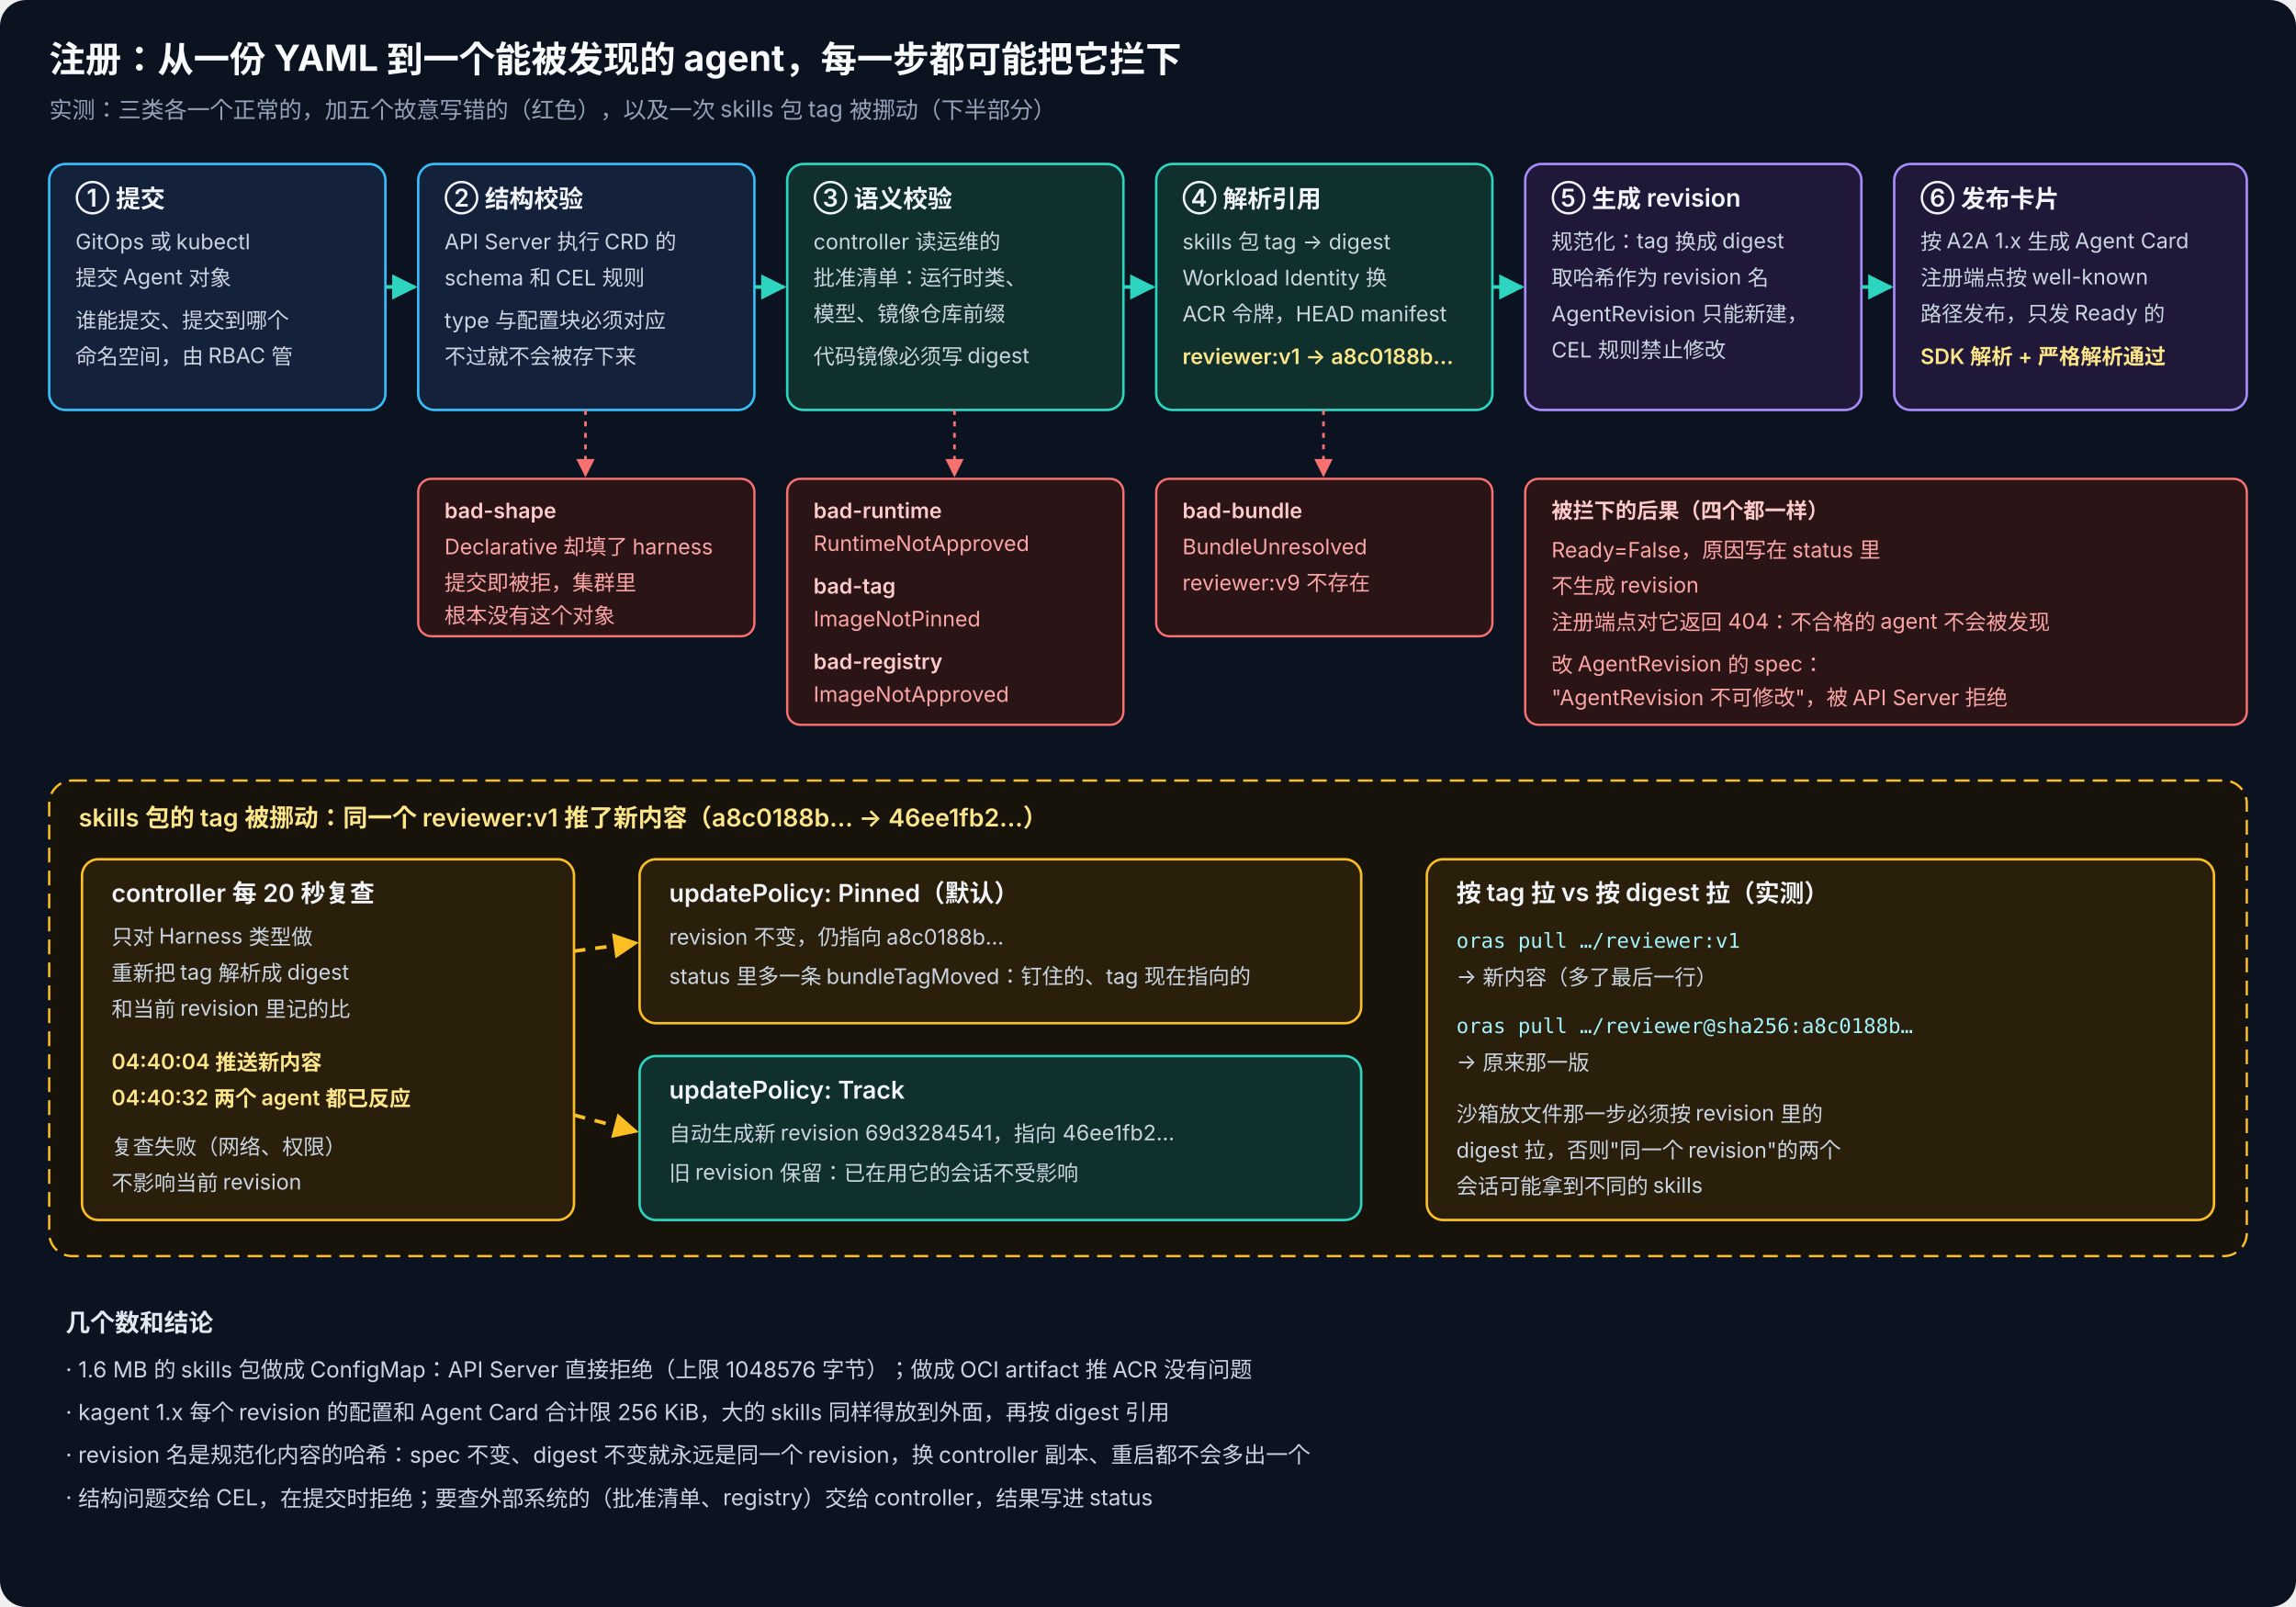
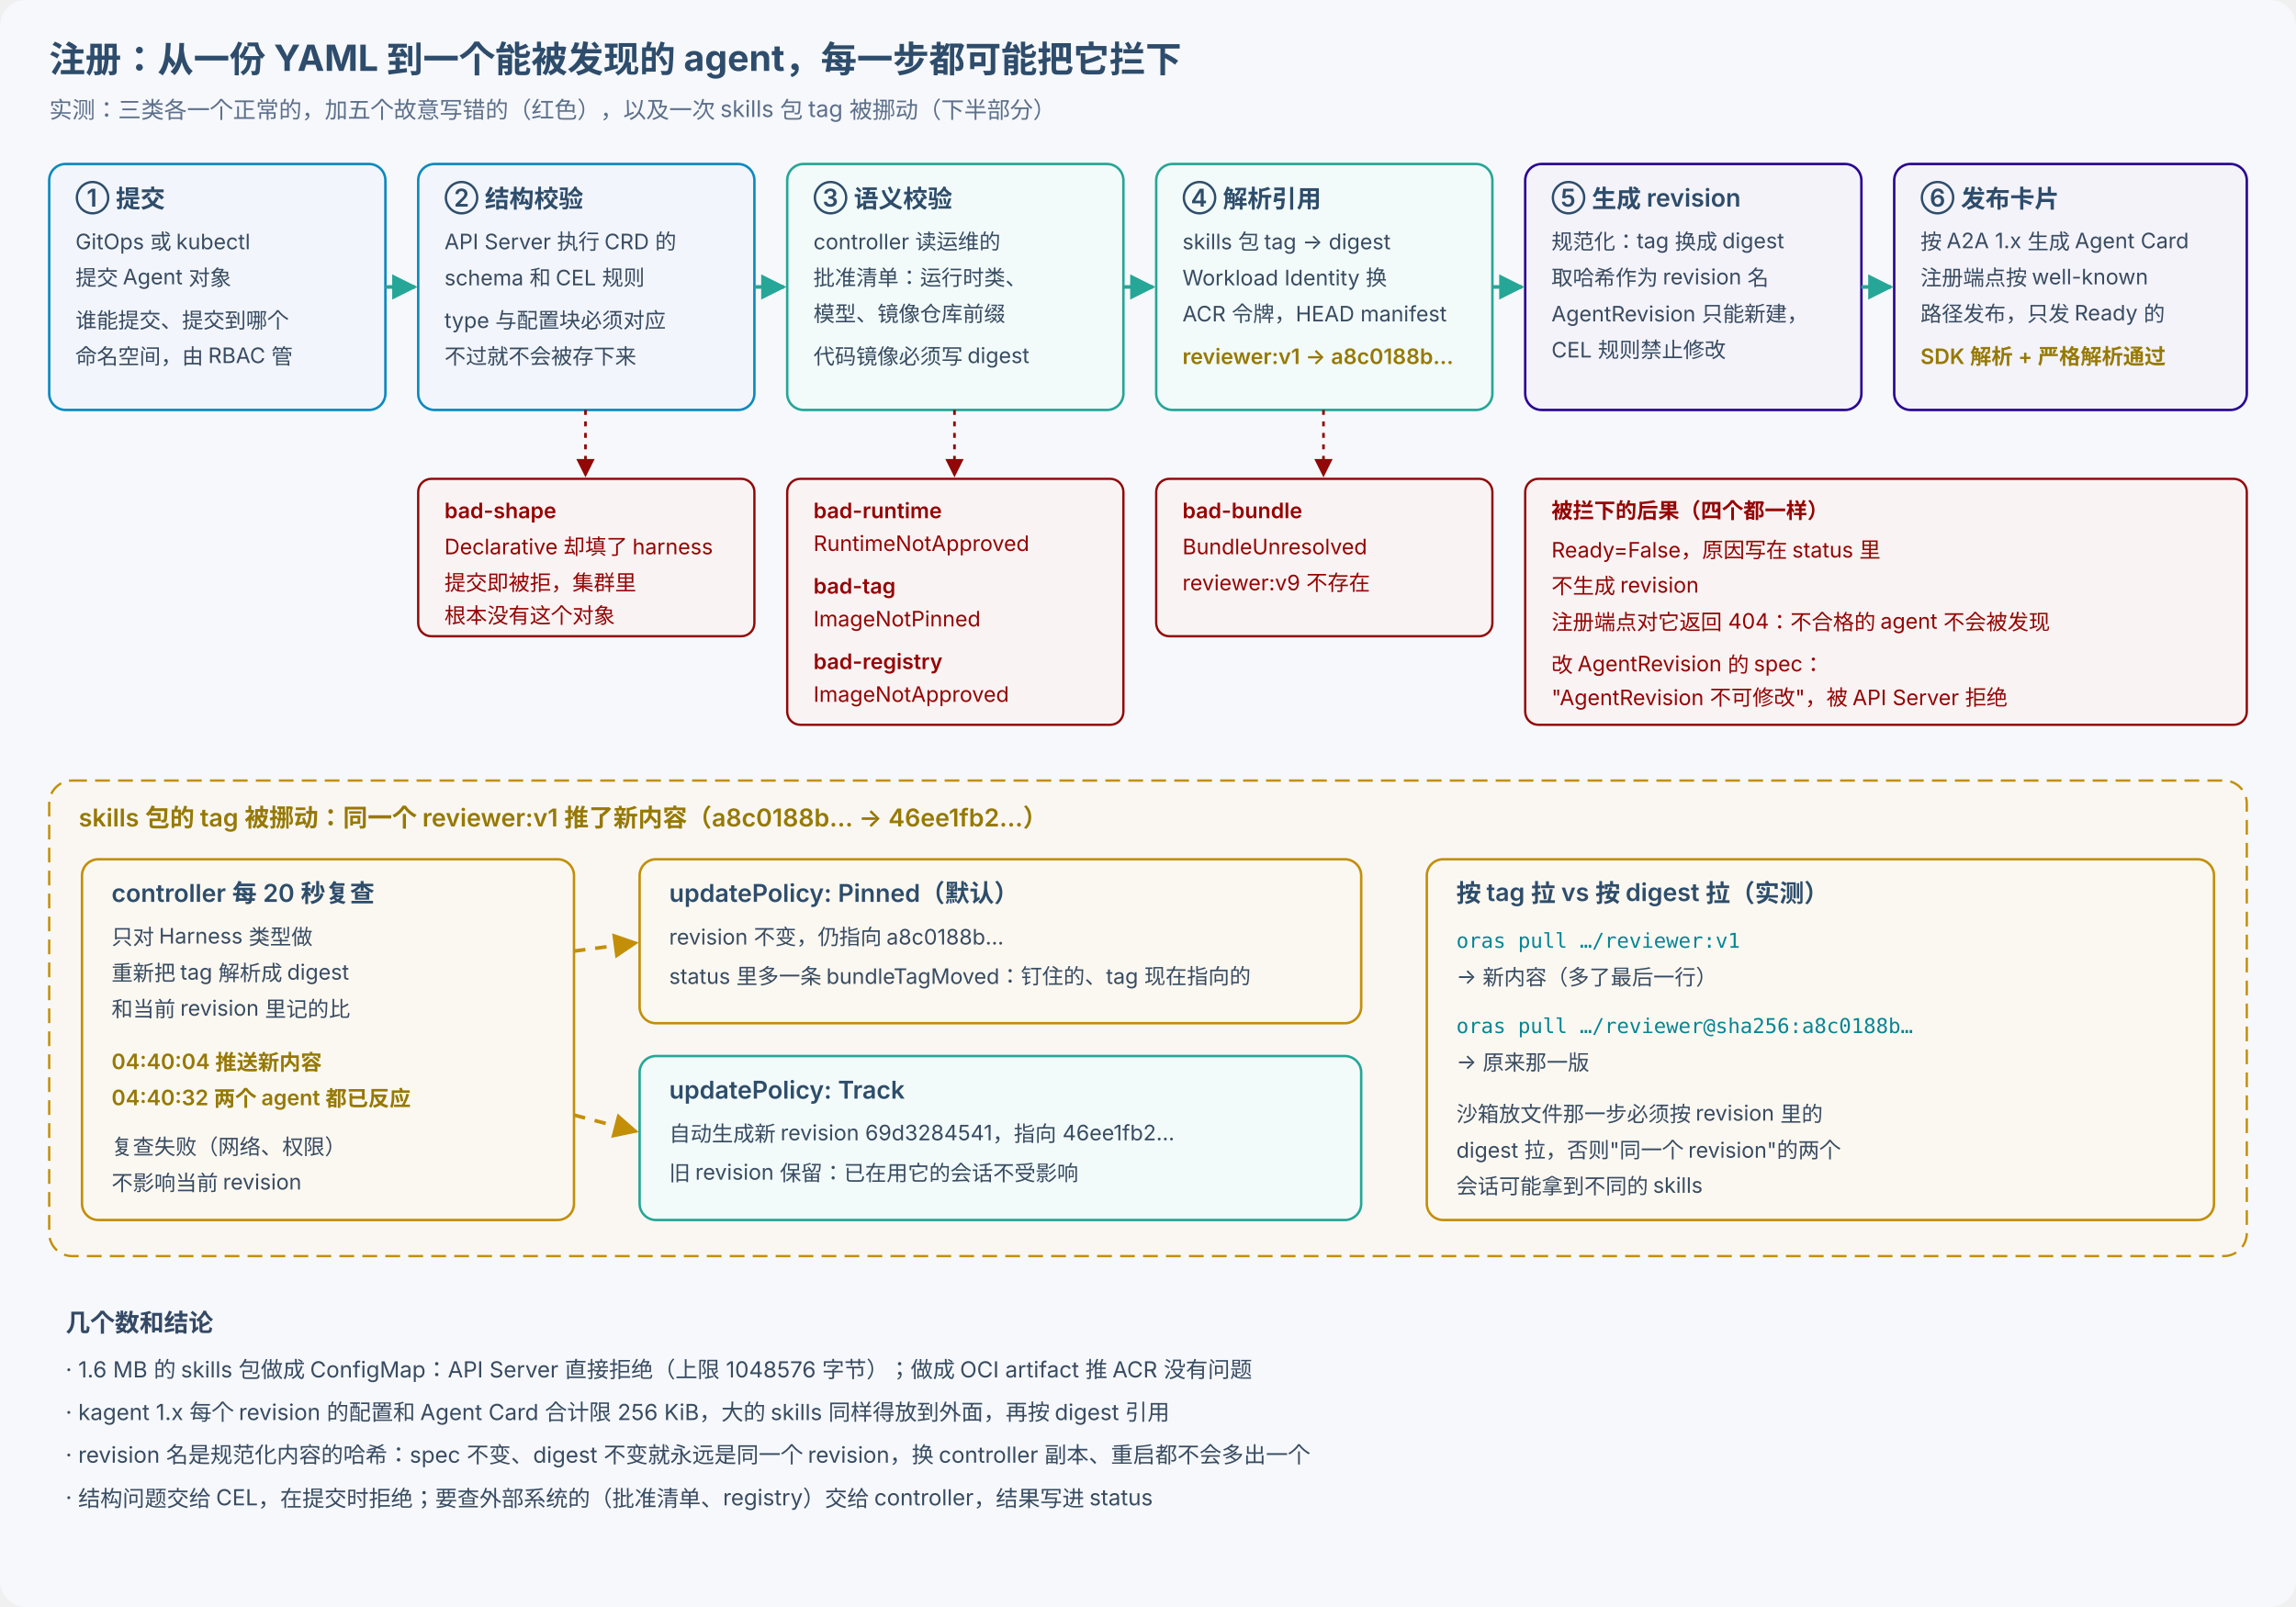
<svg xmlns="http://www.w3.org/2000/svg" viewBox="0 0 1400 980" width="1400" height="980" font-family="-apple-system, 'PingFang SC', 'Microsoft YaHei', 'Segoe UI', sans-serif">
  <defs>
    <marker id="arr" viewBox="0 0 10 10" refX="9" refY="5" markerWidth="7" markerHeight="7" orient="auto-start-reverse">
-       <path d="M0,0 L10,5 L0,10 z" fill="#2dd4bf" />
+       <path d="M0,0 L10,5 L0,10 z" fill="#26a696" />
    </marker>
    <marker id="arrR" viewBox="0 0 10 10" refX="9" refY="5" markerWidth="7" markerHeight="7" orient="auto-start-reverse">
-       <path d="M0,0 L10,5 L0,10 z" fill="#f87171" />
+       <path d="M0,0 L10,5 L0,10 z" fill="#920707" />
    </marker>
    <marker id="arrA" viewBox="0 0 10 10" refX="9" refY="5" markerWidth="7" markerHeight="7" orient="auto-start-reverse">
-       <path d="M0,0 L10,5 L0,10 z" fill="#fbbf24" />
+       <path d="M0,0 L10,5 L0,10 z" fill="#c38f09" />
    </marker>
    <style>
-       .bg { fill: #0b1220; }
-       .title { fill: #f8fafc; font-size: 22px; font-weight: 700; }
-       .sub { fill: #94a3b8; font-size: 14px; }
-       .stage { fill: #10302d; stroke: #2dd4bf; stroke-width: 1.5; }
-       .stageB { fill: #13213a; stroke: #38bdf8; stroke-width: 1.5; }
-       .stageP { fill: #1f1838; stroke: #a78bfa; stroke-width: 1.5; }
-       .fail { fill: #2a1416; stroke: #f87171; stroke-width: 1.4; }
-       .zone { fill: #17130a; stroke: #fbbf24; stroke-width: 1.4; stroke-dasharray: 9 5; }
-       .cardA { fill: #2a1f0b; stroke: #fbbf24; stroke-width: 1.5; }
-       .cardG { fill: #10302d; stroke: #2dd4bf; stroke-width: 1.5; animation: pulse 2.2s ease-in-out infinite; }
-       .h { fill: #f1f5f9; font-size: 15px; font-weight: 600; }
-       .t { fill: #cbd5e1; font-size: 13px; }
-       .r { fill: #fca5a5; font-size: 13px; }
-       .rh { fill: #fecaca; font-size: 13px; font-weight: 600; }
-       .m { fill: #a5f3fc; font-size: 12.5px; font-family: 'SF Mono', Menlo, Consolas, monospace; }
-       .num { fill: #fde68a; font-size: 13px; font-weight: 600; }
-       .flow { fill: none; stroke: #2dd4bf; stroke-width: 2.2; stroke-dasharray: 7 6; animation: dash 1.2s linear infinite; }
-       .flowR { fill: none; stroke: #f87171; stroke-width: 1.6; stroke-dasharray: 3 4; }
-       .flowA { fill: none; stroke: #fbbf24; stroke-width: 2.2; stroke-dasharray: 7 6; animation: dash 1.2s linear infinite; }
+       .bg { fill: #f6f8fb; }
+       .title { fill: #2e4c6b; font-size: 22px; font-weight: 700; }
+       .sub { fill: #5c6f8a; font-size: 14px; }
+       .stage { fill: #f2fbfa; stroke: #26a696; stroke-width: 1.5; }
+       .stageB { fill: #f2f5fb; stroke: #0c89c0; stroke-width: 1.5; }
+       .stageP { fill: #f4f3fa; stroke: #2a0693; stroke-width: 1.5; }
+       .fail { fill: #f9f3f3; stroke: #920707; stroke-width: 1.4; }
+       .zone { fill: #faf7f3; stroke: #c38f09; stroke-width: 1.4; stroke-dasharray: 9 5; }
+       .cardA { fill: #fbf8f1; stroke: #c38f09; stroke-width: 1.5; }
+       .cardG { fill: #f2fbfa; stroke: #26a696; stroke-width: 1.5; animation: pulse 2.2s ease-in-out infinite; }
+       .h { fill: #2e4d6b; font-size: 15px; font-weight: 600; }
+       .t { fill: #384b61; font-size: 13px; }
+       .r { fill: #940505; font-size: 13px; }
+       .rh { fill: #960303; font-size: 13px; font-weight: 600; }
+       .m { fill: #058594; font-size: 12.5px; font-family: 'SF Mono', Menlo, Consolas, monospace; }
+       .num { fill: #967903; font-size: 13px; font-weight: 600; }
+       .flow { fill: none; stroke: #26a696; stroke-width: 2.2; stroke-dasharray: 7 6; animation: dash 1.2s linear infinite; }
+       .flowR { fill: none; stroke: #920707; stroke-width: 1.6; stroke-dasharray: 3 4; }
+       .flowA { fill: none; stroke: #c38f09; stroke-width: 2.2; stroke-dasharray: 7 6; animation: dash 1.2s linear infinite; }
      .badge { fill: #0f766e; stroke: #5eead4; stroke-width: 1.3; }
-       .bn { fill: #f0fdfa; font-size: 13px; font-weight: 700; text-anchor: middle; }
-       .lg { fill: #cbd5e1; font-size: 13.5px; }
-       .lgh { fill: #e2e8f0; font-size: 15px; font-weight: 600; }
+       .bn { fill:#ffffff; font-size: 13px; font-weight: 700; text-anchor: middle; }
+       .lg { fill: #384b61; font-size: 13.5px; }
+       .lgh { fill: #344965; font-size: 15px; font-weight: 600; }
      @keyframes dash { to { stroke-dashoffset: -26; } }
      @keyframes pulse { 0%,100% { stroke-opacity: 1; } 50% { stroke-opacity: 0.4; } }
    </style>
  </defs>
  <rect class="bg" width="1400" height="980" rx="16" />
  <text class="title" x="30" y="44">注册：从一份 YAML 到一个能被发现的 agent，每一步都可能把它拦下</text>
  <text class="sub" x="30" y="72">实测：三类各一个正常的，加五个故意写错的（红色），以及一次 skills 包 tag 被挪动（下半部分）</text>
  <rect class="stageB" x="30" y="100" width="205" height="150" rx="10" />
  <text class="h" x="46" y="126">① 提交</text>
  <text class="t" x="46" y="152">GitOps 或 kubectl</text>
  <text class="t" x="46" y="174">提交 Agent 对象</text>
  <text class="t" x="46" y="200">谁能提交、提交到哪个</text>
  <text class="t" x="46" y="222">命名空间，由 RBAC 管</text>
  <rect class="stageB" x="255" y="100" width="205" height="150" rx="10" />
  <text class="h" x="271" y="126">② 结构校验</text>
  <text class="t" x="271" y="152">API Server 执行 CRD 的</text>
  <text class="t" x="271" y="174">schema 和 CEL 规则</text>
  <text class="t" x="271" y="200">type 与配置块必须对应</text>
  <text class="t" x="271" y="222">不过就不会被存下来</text>
  <rect class="stage" x="480" y="100" width="205" height="150" rx="10" />
  <text class="h" x="496" y="126">③ 语义校验</text>
  <text class="t" x="496" y="152">controller 读运维的</text>
  <text class="t" x="496" y="174">批准清单：运行时类、</text>
  <text class="t" x="496" y="196">模型、镜像仓库前缀</text>
  <text class="t" x="496" y="222">代码镜像必须写 digest</text>
  <rect class="stage" x="705" y="100" width="205" height="150" rx="10" />
  <text class="h" x="721" y="126">④ 解析引用</text>
  <text class="t" x="721" y="152">skills 包 tag → digest</text>
  <text class="t" x="721" y="174">Workload Identity 换</text>
  <text class="t" x="721" y="196">ACR 令牌，HEAD manifest</text>
  <text class="num" x="721" y="222">reviewer:v1 → a8c0188b…</text>
  <rect class="stageP" x="930" y="100" width="205" height="150" rx="10" />
  <text class="h" x="946" y="126">⑤ 生成 revision</text>
  <text class="t" x="946" y="152">规范化：tag 换成 digest</text>
  <text class="t" x="946" y="174">取哈希作为 revision 名</text>
  <text class="t" x="946" y="196">AgentRevision 只能新建，</text>
  <text class="t" x="946" y="218">CEL 规则禁止修改</text>
  <rect class="stageP" x="1155" y="100" width="215" height="150" rx="10" />
  <text class="h" x="1171" y="126">⑥ 发布卡片</text>
  <text class="t" x="1171" y="152">按 A2A 1.x 生成 Agent Card</text>
  <text class="t" x="1171" y="174">注册端点按 well-known</text>
  <text class="t" x="1171" y="196">路径发布，只发 Ready 的</text>
  <text class="num" x="1171" y="222">SDK 解析 + 严格解析通过</text>
  <path class="flow" d="M235,175 L253,175" marker-end="url(#arr)" />
  <path class="flow" d="M460,175 L478,175" marker-end="url(#arr)" />
  <path class="flow" d="M685,175 L703,175" marker-end="url(#arr)" />
  <path class="flow" d="M910,175 L928,175" marker-end="url(#arr)" />
  <path class="flow" d="M1135,175 L1153,175" marker-end="url(#arr)" />
  <path class="flowR" d="M357,250 L357,290" marker-end="url(#arrR)" />
  <rect class="fail" x="255" y="292" width="205" height="96" rx="8" />
  <text class="rh" x="271" y="316">bad-shape</text>
  <text class="r" x="271" y="338">Declarative 却填了 harness</text>
  <text class="r" x="271" y="360">提交即被拒，集群里</text>
  <text class="r" x="271" y="380">根本没有这个对象</text>
  <path class="flowR" d="M582,250 L582,290" marker-end="url(#arrR)" />
  <rect class="fail" x="480" y="292" width="205" height="150" rx="8" />
  <text class="rh" x="496" y="316">bad-runtime</text>
  <text class="r" x="496" y="336">RuntimeNotApproved</text>
  <text class="rh" x="496" y="362">bad-tag</text>
  <text class="r" x="496" y="382">ImageNotPinned</text>
  <text class="rh" x="496" y="408">bad-registry</text>
  <text class="r" x="496" y="428">ImageNotApproved</text>
  <path class="flowR" d="M807,250 L807,290" marker-end="url(#arrR)" />
  <rect class="fail" x="705" y="292" width="205" height="96" rx="8" />
  <text class="rh" x="721" y="316">bad-bundle</text>
  <text class="r" x="721" y="338">BundleUnresolved</text>
  <text class="r" x="721" y="360">reviewer:v9 不存在</text>
  <rect class="fail" x="930" y="292" width="440" height="150" rx="8" />
  <text class="rh" x="946" y="316">被拦下的后果（四个都一样）</text>
  <text class="r" x="946" y="340">Ready=False，原因写在 status 里</text>
  <text class="r" x="946" y="362">不生成 revision</text>
  <text class="r" x="946" y="384">注册端点对它返回 404：不合格的 agent 不会被发现</text>
  <text class="r" x="946" y="410">改 AgentRevision 的 spec：</text>
  <text class="r" x="946" y="430">"AgentRevision 不可修改"，被 API Server 拒绝</text>
  <rect class="zone" x="30" y="476" width="1340" height="290" rx="14" />
-   <text class="h" x="48" y="504" style="fill:#fde68a">skills 包的 tag 被挪动：同一个 reviewer:v1 推了新内容（a8c0188b… → 46ee1fb2…）</text>
+   <text class="h" x="48" y="504" style="fill:#967903">skills 包的 tag 被挪动：同一个 reviewer:v1 推了新内容（a8c0188b… → 46ee1fb2…）</text>
  <rect class="cardA" x="50" y="524" width="300" height="220" rx="10" />
  <text class="h" x="68" y="550">controller 每 20 秒复查</text>
  <text class="t" x="68" y="576">只对 Harness 类型做</text>
  <text class="t" x="68" y="598">重新把 tag 解析成 digest</text>
  <text class="t" x="68" y="620">和当前 revision 里记的比</text>
  <text class="num" x="68" y="652">04:40:04 推送新内容</text>
  <text class="num" x="68" y="674">04:40:32 两个 agent 都已反应</text>
  <text class="t" x="68" y="704">复查失败（网络、权限）</text>
  <text class="t" x="68" y="726">不影响当前 revision</text>
  <rect class="cardA" x="390" y="524" width="440" height="100" rx="10" />
  <text class="h" x="408" y="550">updatePolicy: Pinned（默认）</text>
  <text class="t" x="408" y="576">revision 不变，仍指向 a8c0188b…</text>
  <text class="t" x="408" y="600">status 里多一条 bundleTagMoved：钉住的、tag 现在指向的</text>
  <rect class="cardG" x="390" y="644" width="440" height="100" rx="10" />
  <text class="h" x="408" y="670">updatePolicy: Track</text>
  <text class="t" x="408" y="696">自动生成新 revision 69d3284541，指向 46ee1fb2…</text>
  <text class="t" x="408" y="720">旧 revision 保留：已在用它的会话不受影响</text>
  <rect class="cardA" x="870" y="524" width="480" height="220" rx="10" />
  <text class="h" x="888" y="550">按 tag 拉 vs 按 digest 拉（实测）</text>
  <text class="m" x="888" y="578">oras pull …/reviewer:v1</text>
  <text class="t" x="888" y="600">→ 新内容（多了最后一行）</text>
  <text class="m" x="888" y="630">oras pull …/reviewer@sha256:a8c0188b…</text>
  <text class="t" x="888" y="652">→ 原来那一版</text>
  <text class="t" x="888" y="684">沙箱放文件那一步必须按 revision 里的</text>
  <text class="t" x="888" y="706">digest 拉，否则"同一个 revision"的两个</text>
  <text class="t" x="888" y="728">会话可能拿到不同的 skills</text>
  <path class="flowA" d="M350,580 L388,575" marker-end="url(#arrA)" />
  <path class="flowA" d="M350,680 L388,690" marker-end="url(#arrA)" />
  <text class="lgh" x="40" y="812">几个数和结论</text>
  <text class="lg" x="40" y="840">· 1.6 MB 的 skills 包做成 ConfigMap：API Server 直接拒绝（上限 1048576 字节）；做成 OCI artifact 推 ACR 没有问题</text>
  <text class="lg" x="40" y="866">· kagent 1.x 每个 revision 的配置和 Agent Card 合计限 256 KiB，大的 skills 同样得放到外面，再按 digest 引用</text>
  <text class="lg" x="40" y="892">· revision 名是规范化内容的哈希：spec 不变、digest 不变就永远是同一个 revision，换 controller 副本、重启都不会多出一个</text>
  <text class="lg" x="40" y="918">· 结构问题交给 CEL，在提交时拒绝；要查外部系统的（批准清单、registry）交给 controller，结果写进 status</text>
</svg>
